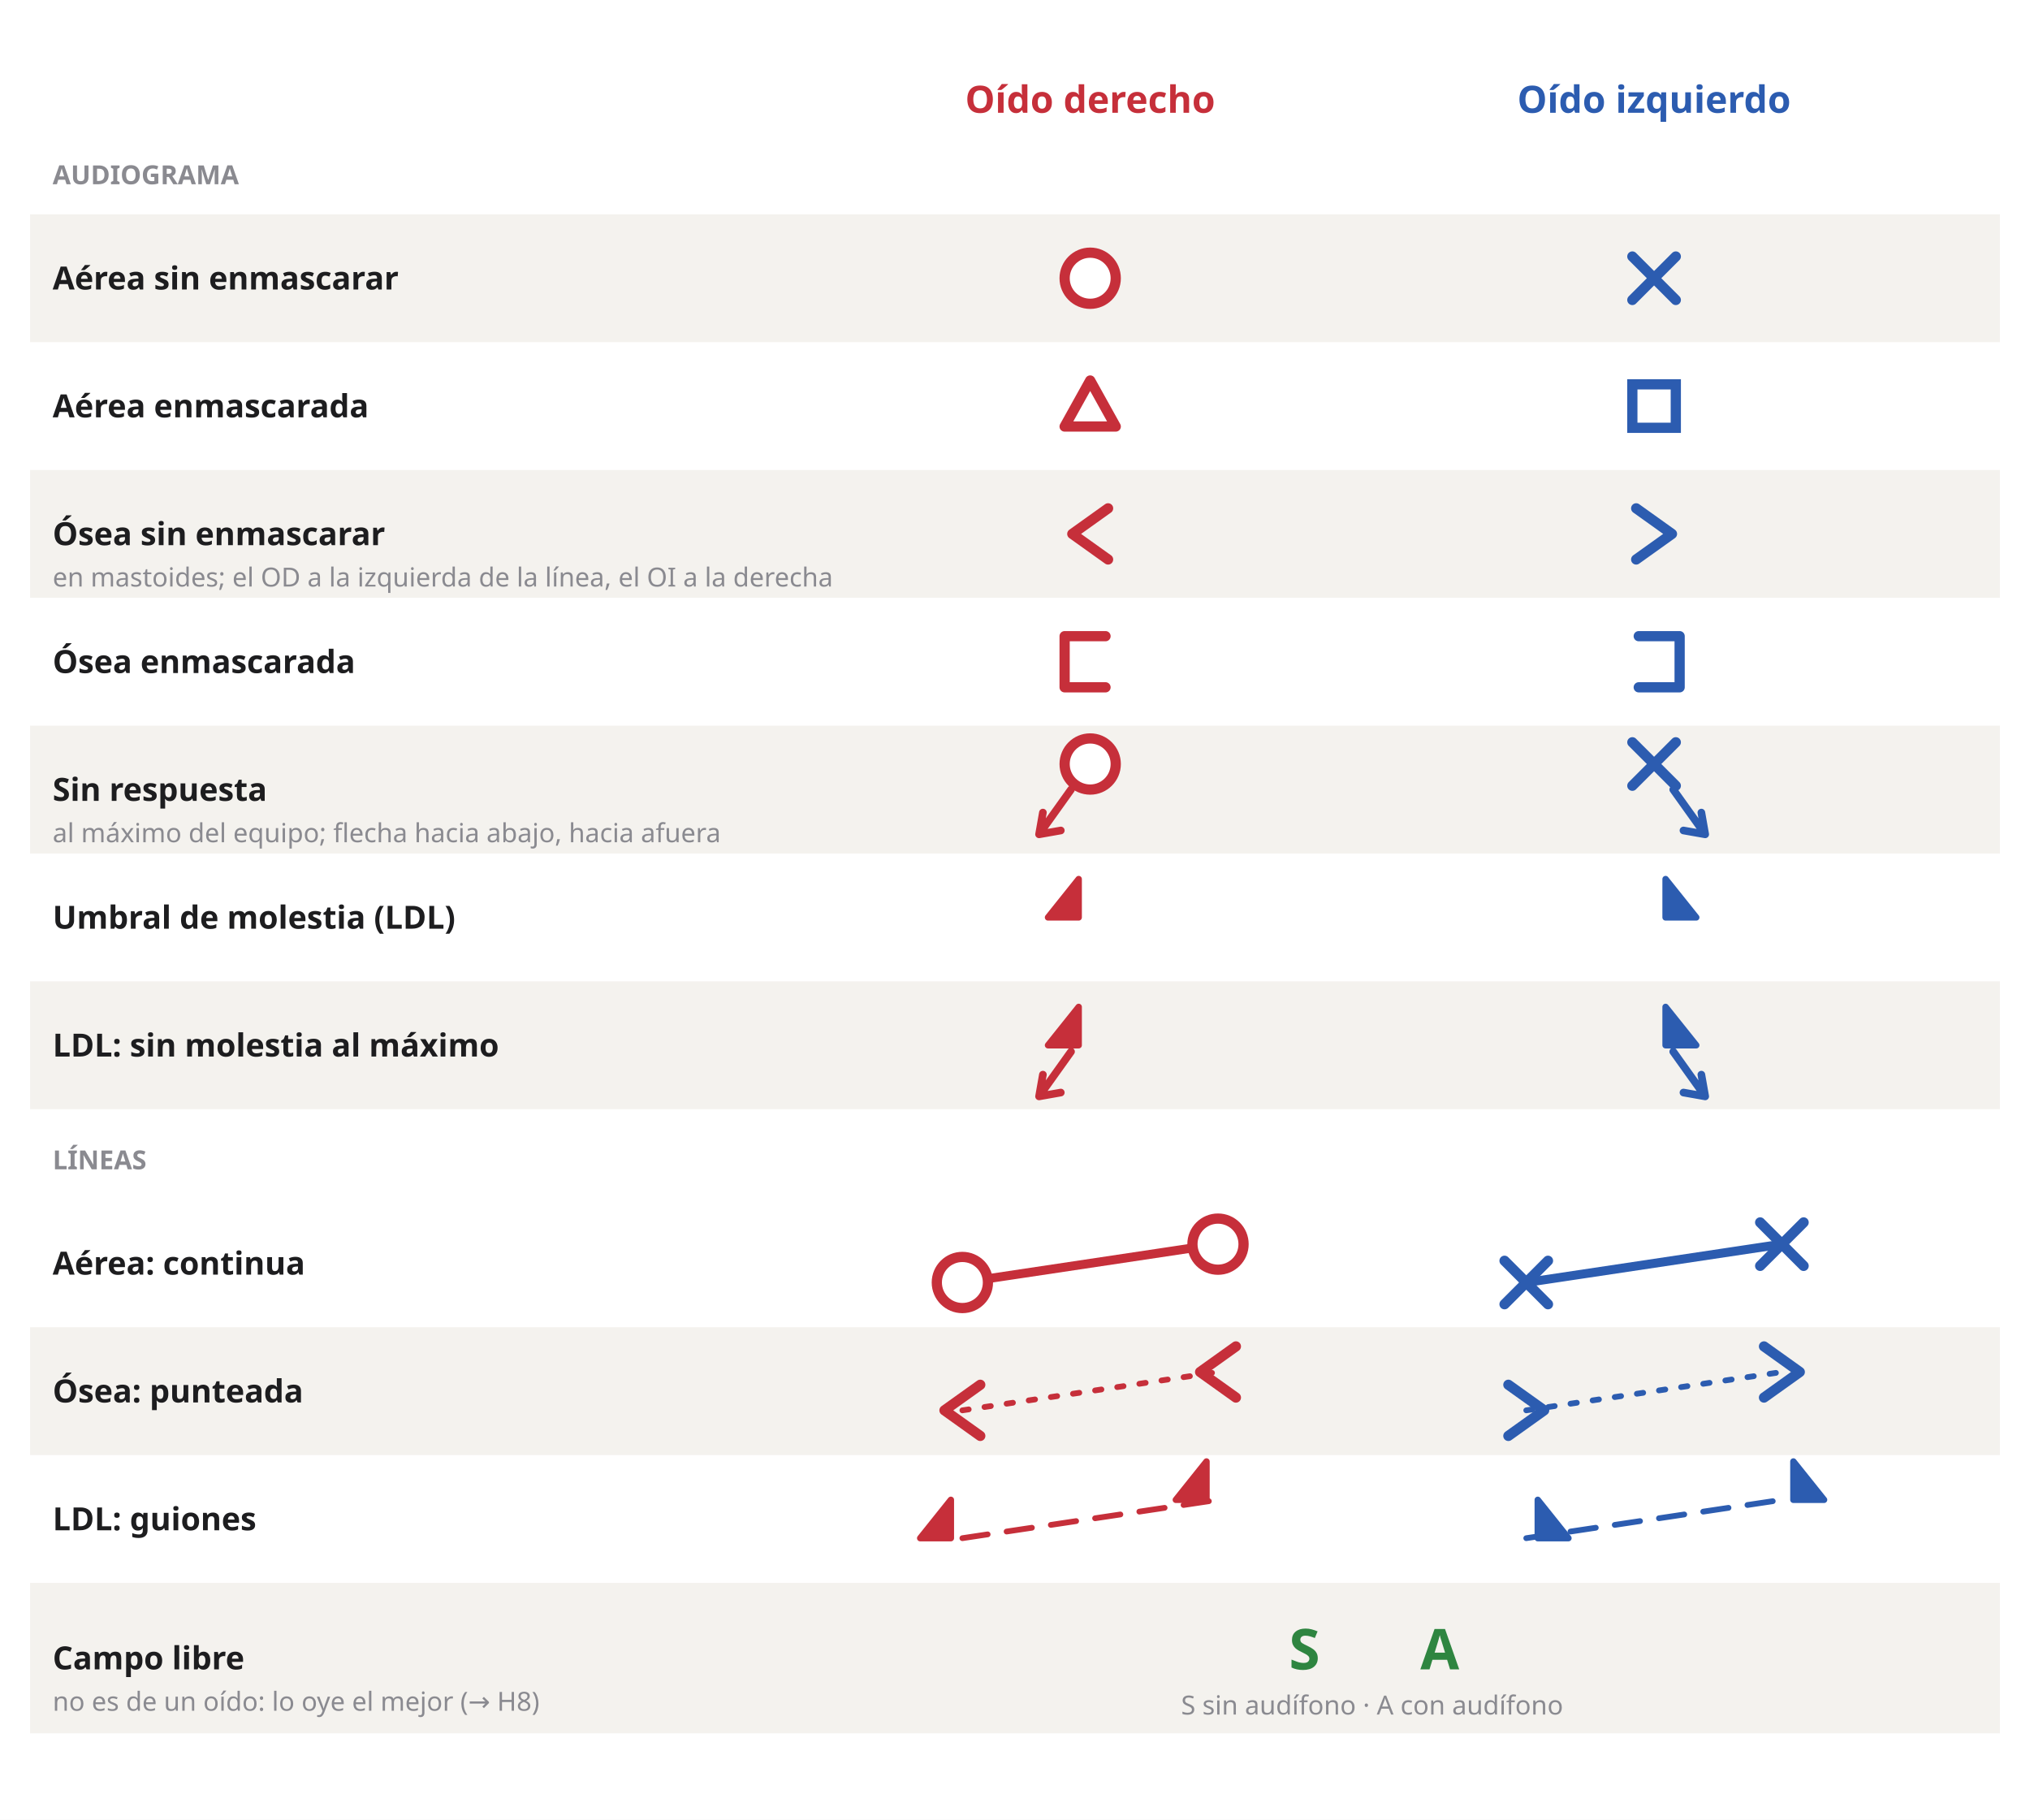
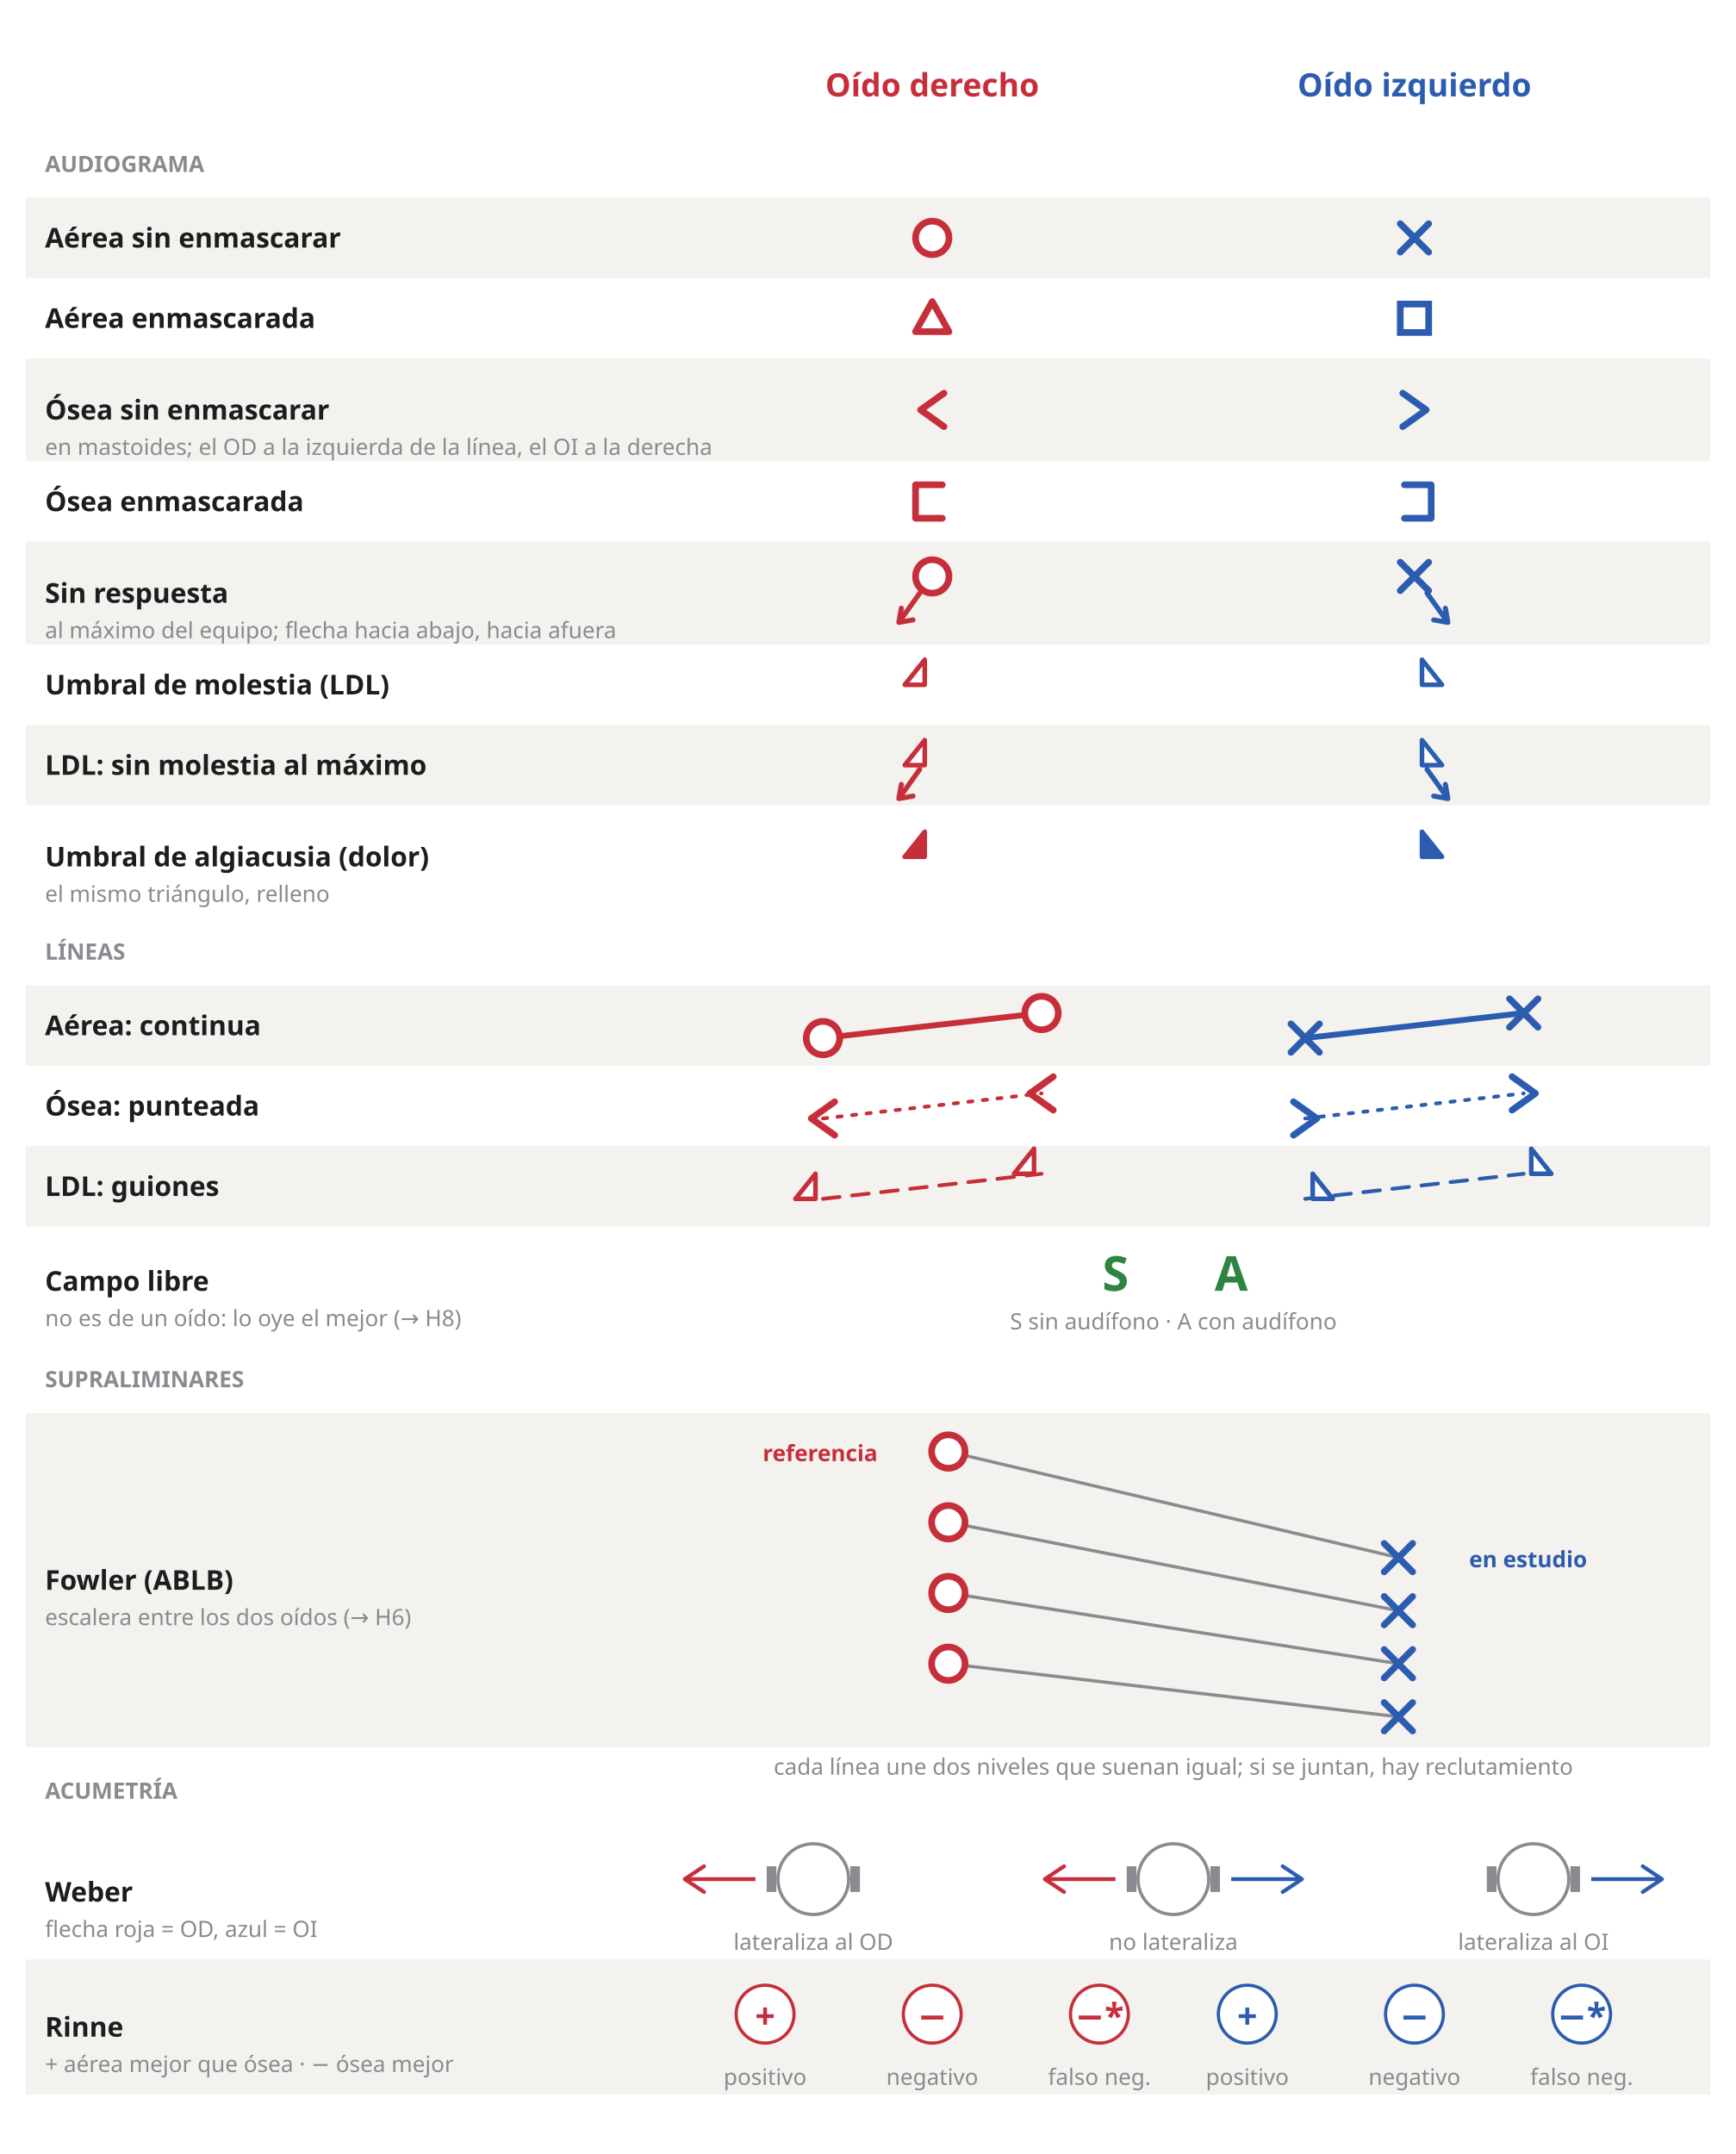
- <svg xmlns="http://www.w3.org/2000/svg" viewBox="0 0 540 484" width="540" height="484" font-family="'Plus Jakarta Sans', sans-serif">
+ <svg xmlns="http://www.w3.org/2000/svg" viewBox="0 0 540 670" width="540" height="670" font-family="'Plus Jakarta Sans', sans-serif">
  <rect width="100%" height="100%" fill="#ffffff" />
  <text x="290" y="30" font-size="10" fill="#c62f3a" text-anchor="middle" font-weight="700">Oído derecho</text>
  <text x="440" y="30" font-size="10" fill="#2c5cb0" text-anchor="middle" font-weight="700">Oído izquierdo</text>
-   <text x="14" y="49" font-size="7" fill="#8a8a90" text-anchor="start" font-weight="700">AUDIOGRAMA</text>
-   <rect x="8" y="57" width="524" height="34" fill="#f4f2ee" stroke="none" stroke-width="0" />
+   <text x="14" y="53.5" font-size="7" fill="#8a8a90" text-anchor="start" font-weight="700">AUDIOGRAMA</text>
+   <rect x="8" y="61.5" width="524" height="25" fill="#f4f2ee" stroke="none" stroke-width="0" />
  <text x="14" y="77" font-size="8.5" fill="#1d1d1f" text-anchor="start" font-weight="600">Aérea sin enmascarar</text>
-   <g transform="translate(290.0 74.0) scale(1.7) translate(-290.0 -74.0)">
+   <g transform="translate(290.0 74.0) scale(1.3) translate(-290.0 -74.0)">
    <circle cx="290" cy="74" r="4" fill="#ffffff" stroke="#c62f3a" stroke-width="1.6" />
  </g>
-   <g transform="translate(440.0 74.0) scale(1.7) translate(-440.0 -74.0)">
+   <g transform="translate(440.0 74.0) scale(1.3) translate(-440.0 -74.0)">
    <path d="M436.60,70.60 L443.40,77.40 M436.60,77.40 L443.40,70.60" fill="none" stroke="#2c5cb0" stroke-width="1.6" stroke-linejoin="round" stroke-linecap="round" />
  </g>
-   <text x="14" y="111" font-size="8.5" fill="#1d1d1f" text-anchor="start" font-weight="600">Aérea enmascarada</text>
-   <g transform="translate(290.0 108.0) scale(1.7) translate(-290.0 -108.0)">
-     <path d="M290.00,104.00 L286.00,111.20 L294.00,111.20 Z" fill="#ffffff" stroke="#c62f3a" stroke-width="1.6" stroke-linejoin="round" stroke-linecap="round" />
+   <text x="14" y="102" font-size="8.5" fill="#1d1d1f" text-anchor="start" font-weight="600">Aérea enmascarada</text>
+   <g transform="translate(290.0 99.0) scale(1.3) translate(-290.0 -99.0)">
+     <path d="M290.00,95.00 L286.00,102.20 L294.00,102.20 Z" fill="#ffffff" stroke="#c62f3a" stroke-width="1.6" stroke-linejoin="round" stroke-linecap="round" />
  </g>
-   <g transform="translate(440.0 108.0) scale(1.7) translate(-440.0 -108.0)">
-     <rect x="436.6" y="104.6" width="6.8" height="6.8" fill="#ffffff" stroke="#2c5cb0" stroke-width="1.6" />
+   <g transform="translate(440.0 99.0) scale(1.3) translate(-440.0 -99.0)">
+     <rect x="436.6" y="95.6" width="6.8" height="6.8" fill="#ffffff" stroke="#2c5cb0" stroke-width="1.6" />
  </g>
-   <rect x="8" y="125" width="524" height="34" fill="#f4f2ee" stroke="none" stroke-width="0" />
-   <text x="14" y="145" font-size="8.5" fill="#1d1d1f" text-anchor="start" font-weight="600">Ósea sin enmascarar</text>
-   <text x="14" y="156" font-size="7" fill="#8a8a90" text-anchor="start" font-weight="400">en mastoides; el OD a la izquierda de la línea, el OI a la derecha</text>
-   <g transform="translate(290.0 142.0) scale(1.7) translate(-290.0 -142.0)">
-     <path d="M292.80,138.00 L287.20,142.00 L292.80,146.00" fill="none" stroke="#c62f3a" stroke-width="1.6" stroke-linejoin="round" stroke-linecap="round" />
+   <rect x="8" y="111.5" width="524" height="32" fill="#f4f2ee" stroke="none" stroke-width="0" />
+   <text x="14" y="130.5" font-size="8.5" fill="#1d1d1f" text-anchor="start" font-weight="600">Ósea sin enmascarar</text>
+   <text x="14" y="141.5" font-size="7" fill="#8a8a90" text-anchor="start" font-weight="400">en mastoides; el OD a la izquierda de la línea, el OI a la derecha</text>
+   <g transform="translate(290.0 127.5) scale(1.3) translate(-290.0 -127.5)">
+     <path d="M292.80,123.50 L287.20,127.50 L292.80,131.50" fill="none" stroke="#c62f3a" stroke-width="1.6" stroke-linejoin="round" stroke-linecap="round" />
  </g>
-   <g transform="translate(440.0 142.0) scale(1.7) translate(-440.0 -142.0)">
-     <path d="M437.20,138.00 L442.80,142.00 L437.20,146.00" fill="none" stroke="#2c5cb0" stroke-width="1.6" stroke-linejoin="round" stroke-linecap="round" />
+   <g transform="translate(440.0 127.5) scale(1.3) translate(-440.0 -127.5)">
+     <path d="M437.20,123.50 L442.80,127.50 L437.20,131.50" fill="none" stroke="#2c5cb0" stroke-width="1.6" stroke-linejoin="round" stroke-linecap="round" />
  </g>
-   <text x="14" y="179" font-size="8.5" fill="#1d1d1f" text-anchor="start" font-weight="600">Ósea enmascarada</text>
-   <g transform="translate(290.0 176.0) scale(1.7) translate(-290.0 -176.0)">
-     <path d="M292.40,172.00 L286.00,172.00 L286.00,180.00 L292.40,180.00" fill="none" stroke="#c62f3a" stroke-width="1.6" stroke-linejoin="round" stroke-linecap="round" />
+   <text x="14" y="159" font-size="8.5" fill="#1d1d1f" text-anchor="start" font-weight="600">Ósea enmascarada</text>
+   <g transform="translate(290.0 156.0) scale(1.3) translate(-290.0 -156.0)">
+     <path d="M292.40,152.00 L286.00,152.00 L286.00,160.00 L292.40,160.00" fill="none" stroke="#c62f3a" stroke-width="1.6" stroke-linejoin="round" stroke-linecap="round" />
  </g>
-   <g transform="translate(440.0 176.0) scale(1.7) translate(-440.0 -176.0)">
-     <path d="M437.60,172.00 L444.00,172.00 L444.00,180.00 L437.60,180.00" fill="none" stroke="#2c5cb0" stroke-width="1.6" stroke-linejoin="round" stroke-linecap="round" />
+   <g transform="translate(440.0 156.0) scale(1.3) translate(-440.0 -156.0)">
+     <path d="M437.60,152.00 L444.00,152.00 L444.00,160.00 L437.60,160.00" fill="none" stroke="#2c5cb0" stroke-width="1.6" stroke-linejoin="round" stroke-linecap="round" />
  </g>
-   <rect x="8" y="193" width="524" height="34" fill="#f4f2ee" stroke="none" stroke-width="0" />
-   <text x="14" y="213" font-size="8.5" fill="#1d1d1f" text-anchor="start" font-weight="600">Sin respuesta</text>
-   <text x="14" y="224" font-size="7" fill="#8a8a90" text-anchor="start" font-weight="400">al máximo del equipo; flecha hacia abajo, hacia afuera</text>
-   <g transform="translate(290.0 210.0) scale(1.7) translate(-290.0 -210.0)">
-     <circle cx="290" cy="206" r="4" fill="#ffffff" stroke="#c62f3a" stroke-width="1.6" />
-     <path d="M287.00,210.00 L282.00,217.00 M282.00,217.00 L285.40,216.40 M282.00,217.00 L282.60,213.60" fill="none" stroke="#c62f3a" stroke-width="1.2" stroke-linejoin="round" stroke-linecap="round" />
+   <rect x="8" y="168.5" width="524" height="32" fill="#f4f2ee" stroke="none" stroke-width="0" />
+   <text x="14" y="187.5" font-size="8.5" fill="#1d1d1f" text-anchor="start" font-weight="600">Sin respuesta</text>
+   <text x="14" y="198.5" font-size="7" fill="#8a8a90" text-anchor="start" font-weight="400">al máximo del equipo; flecha hacia abajo, hacia afuera</text>
+   <g transform="translate(290.0 184.5) scale(1.3) translate(-290.0 -184.5)">
+     <circle cx="290" cy="180.5" r="4" fill="#ffffff" stroke="#c62f3a" stroke-width="1.6" />
+     <path d="M287.00,184.50 L282.00,191.50 M282.00,191.50 L285.40,190.90 M282.00,191.50 L282.60,188.10" fill="none" stroke="#c62f3a" stroke-width="1.2" stroke-linejoin="round" stroke-linecap="round" />
  </g>
-   <g transform="translate(440.0 210.0) scale(1.7) translate(-440.0 -210.0)">
-     <path d="M436.60,202.60 L443.40,209.40 M436.60,209.40 L443.40,202.60" fill="none" stroke="#2c5cb0" stroke-width="1.6" stroke-linejoin="round" stroke-linecap="round" />
-     <path d="M443.00,210.00 L448.00,217.00 M448.00,217.00 L444.60,216.40 M448.00,217.00 L447.40,213.60" fill="none" stroke="#2c5cb0" stroke-width="1.2" stroke-linejoin="round" stroke-linecap="round" />
+   <g transform="translate(440.0 184.5) scale(1.3) translate(-440.0 -184.5)">
+     <path d="M436.60,177.10 L443.40,183.90 M436.60,183.90 L443.40,177.10" fill="none" stroke="#2c5cb0" stroke-width="1.6" stroke-linejoin="round" stroke-linecap="round" />
+     <path d="M443.00,184.50 L448.00,191.50 M448.00,191.50 L444.60,190.90 M448.00,191.50 L447.40,188.10" fill="none" stroke="#2c5cb0" stroke-width="1.2" stroke-linejoin="round" stroke-linecap="round" />
  </g>
-   <text x="14" y="247" font-size="8.5" fill="#1d1d1f" text-anchor="start" font-weight="600">Umbral de molestia (LDL)</text>
-   <g transform="translate(290.0 244.0) scale(1.7) translate(-290.0 -244.0)">
-     <path d="M288.20,238.00 L288.20,244.00 L283.40,244.00 Z" fill="#c62f3a" stroke="#c62f3a" stroke-width="1" stroke-linejoin="round" stroke-linecap="round" />
+   <text x="14" y="216" font-size="8.5" fill="#1d1d1f" text-anchor="start" font-weight="600">Umbral de molestia (LDL)</text>
+   <g transform="translate(290.0 213.0) scale(1.3) translate(-290.0 -213.0)">
+     <path d="M288.20,207.00 L288.20,213.00 L283.40,213.00 Z" fill="#ffffff" stroke="#c62f3a" stroke-width="1.1" stroke-linejoin="round" stroke-linecap="round" />
  </g>
-   <g transform="translate(440.0 244.0) scale(1.7) translate(-440.0 -244.0)">
-     <path d="M441.80,238.00 L441.80,244.00 L446.60,244.00 Z" fill="#2c5cb0" stroke="#2c5cb0" stroke-width="1" stroke-linejoin="round" stroke-linecap="round" />
+   <g transform="translate(440.0 213.0) scale(1.3) translate(-440.0 -213.0)">
+     <path d="M441.80,207.00 L441.80,213.00 L446.60,213.00 Z" fill="#ffffff" stroke="#2c5cb0" stroke-width="1.1" stroke-linejoin="round" stroke-linecap="round" />
  </g>
-   <rect x="8" y="261" width="524" height="34" fill="#f4f2ee" stroke="none" stroke-width="0" />
-   <text x="14" y="281" font-size="8.5" fill="#1d1d1f" text-anchor="start" font-weight="600">LDL: sin molestia al máximo</text>
-   <g transform="translate(290.0 278.0) scale(1.7) translate(-290.0 -278.0)">
-     <path d="M288.20,272.00 L288.20,278.00 L283.40,278.00 Z" fill="#c62f3a" stroke="#c62f3a" stroke-width="1" stroke-linejoin="round" stroke-linecap="round" />
-     <path d="M287.00,279.00 L282.00,286.00 M282.00,286.00 L285.40,285.40 M282.00,286.00 L282.60,282.60" fill="none" stroke="#c62f3a" stroke-width="1.2" stroke-linejoin="round" stroke-linecap="round" />
+   <rect x="8" y="225.5" width="524" height="25" fill="#f4f2ee" stroke="none" stroke-width="0" />
+   <text x="14" y="241" font-size="8.5" fill="#1d1d1f" text-anchor="start" font-weight="600">LDL: sin molestia al máximo</text>
+   <g transform="translate(290.0 238.0) scale(1.3) translate(-290.0 -238.0)">
+     <path d="M288.20,232.00 L288.20,238.00 L283.40,238.00 Z" fill="#ffffff" stroke="#c62f3a" stroke-width="1.1" stroke-linejoin="round" stroke-linecap="round" />
+     <path d="M287.00,239.00 L282.00,246.00 M282.00,246.00 L285.40,245.40 M282.00,246.00 L282.60,242.60" fill="none" stroke="#c62f3a" stroke-width="1.2" stroke-linejoin="round" stroke-linecap="round" />
  </g>
-   <g transform="translate(440.0 278.0) scale(1.7) translate(-440.0 -278.0)">
-     <path d="M441.80,272.00 L441.80,278.00 L446.60,278.00 Z" fill="#2c5cb0" stroke="#2c5cb0" stroke-width="1" stroke-linejoin="round" stroke-linecap="round" />
-     <path d="M443.00,279.00 L448.00,286.00 M448.00,286.00 L444.60,285.40 M448.00,286.00 L447.40,282.60" fill="none" stroke="#2c5cb0" stroke-width="1.2" stroke-linejoin="round" stroke-linecap="round" />
+   <g transform="translate(440.0 238.0) scale(1.3) translate(-440.0 -238.0)">
+     <path d="M441.80,232.00 L441.80,238.00 L446.60,238.00 Z" fill="#ffffff" stroke="#2c5cb0" stroke-width="1.1" stroke-linejoin="round" stroke-linecap="round" />
+     <path d="M443.00,239.00 L448.00,246.00 M448.00,246.00 L444.60,245.40 M448.00,246.00 L447.40,242.60" fill="none" stroke="#2c5cb0" stroke-width="1.2" stroke-linejoin="round" stroke-linecap="round" />
  </g>
-   <text x="14" y="311" font-size="7" fill="#8a8a90" text-anchor="start" font-weight="700">LÍNEAS</text>
-   <text x="14" y="339" font-size="8.5" fill="#1d1d1f" text-anchor="start" font-weight="600">Aérea: continua</text>
-   <g transform="translate(290.0 336.0) scale(1.7) translate(-290.0 -336.0)">
-     <path d="M270,339 L310,333" fill="none" stroke="#c62f3a" stroke-width="1.4" stroke-opacity="1.0" stroke-linejoin="round" stroke-linecap="round" />
-     <circle cx="270" cy="339" r="4" fill="#ffffff" stroke="#c62f3a" stroke-width="1.6" />
-     <circle cx="310" cy="333" r="4" fill="#ffffff" stroke="#c62f3a" stroke-width="1.6" />
+   <text x="14" y="269.5" font-size="8.5" fill="#1d1d1f" text-anchor="start" font-weight="600">Umbral de algiacusia (dolor)</text>
+   <text x="14" y="280.5" font-size="7" fill="#8a8a90" text-anchor="start" font-weight="400">el mismo triángulo, relleno</text>
+   <g transform="translate(290.0 266.5) scale(1.3) translate(-290.0 -266.5)">
+     <path d="M288.20,260.50 L288.20,266.50 L283.40,266.50 Z" fill="#c62f3a" stroke="#c62f3a" stroke-width="1.1" stroke-linejoin="round" stroke-linecap="round" />
  </g>
-   <g transform="translate(440.0 336.0) scale(1.7) translate(-440.0 -336.0)">
-     <path d="M420,339 L460,333" fill="none" stroke="#2c5cb0" stroke-width="1.4" stroke-opacity="1.0" stroke-linejoin="round" stroke-linecap="round" />
-     <path d="M416.60,335.60 L423.40,342.40 M416.60,342.40 L423.40,335.60" fill="none" stroke="#2c5cb0" stroke-width="1.6" stroke-linejoin="round" stroke-linecap="round" />
-     <path d="M456.60,329.60 L463.40,336.40 M456.60,336.40 L463.40,329.60" fill="none" stroke="#2c5cb0" stroke-width="1.6" stroke-linejoin="round" stroke-linecap="round" />
+   <g transform="translate(440.0 266.5) scale(1.3) translate(-440.0 -266.5)">
+     <path d="M441.80,260.50 L441.80,266.50 L446.60,266.50 Z" fill="#2c5cb0" stroke="#2c5cb0" stroke-width="1.1" stroke-linejoin="round" stroke-linecap="round" />
  </g>
-   <rect x="8" y="353" width="524" height="34" fill="#f4f2ee" stroke="none" stroke-width="0" />
-   <text x="14" y="373" font-size="8.5" fill="#1d1d1f" text-anchor="start" font-weight="600">Ósea: punteada</text>
-   <g transform="translate(290.0 370.0) scale(1.7) translate(-290.0 -370.0)">
-     <path d="M270,373 L310,367" fill="none" stroke="#c62f3a" stroke-width="0.9" stroke-opacity="1.0" stroke-linejoin="round" stroke-linecap="round" stroke-dasharray="1 2.5" />
-     <path d="M272.80,369.00 L267.20,373.00 L272.80,377.00" fill="none" stroke="#c62f3a" stroke-width="1.6" stroke-linejoin="round" stroke-linecap="round" />
-     <path d="M312.80,363.00 L307.20,367.00 L312.80,371.00" fill="none" stroke="#c62f3a" stroke-width="1.6" stroke-linejoin="round" stroke-linecap="round" />
+   <text x="14" y="298.5" font-size="7" fill="#8a8a90" text-anchor="start" font-weight="700">LÍNEAS</text>
+   <rect x="8" y="306.5" width="524" height="25" fill="#f4f2ee" stroke="none" stroke-width="0" />
+   <text x="14" y="322" font-size="8.5" fill="#1d1d1f" text-anchor="start" font-weight="600">Aérea: continua</text>
+   <g transform="translate(290.0 319.0) scale(1.3) translate(-290.0 -319.0)">
+     <path d="M263.85,322 L316.15,316" fill="none" stroke="#c62f3a" stroke-width="1.4" stroke-opacity="1.0" stroke-linejoin="round" stroke-linecap="round" />
+     <circle cx="263.85" cy="322" r="4" fill="#ffffff" stroke="#c62f3a" stroke-width="1.6" />
+     <circle cx="316.15" cy="316" r="4" fill="#ffffff" stroke="#c62f3a" stroke-width="1.6" />
  </g>
-   <g transform="translate(440.0 370.0) scale(1.7) translate(-440.0 -370.0)">
-     <path d="M420,373 L460,367" fill="none" stroke="#2c5cb0" stroke-width="0.9" stroke-opacity="1.0" stroke-linejoin="round" stroke-linecap="round" stroke-dasharray="1 2.5" />
-     <path d="M417.20,369.00 L422.80,373.00 L417.20,377.00" fill="none" stroke="#2c5cb0" stroke-width="1.6" stroke-linejoin="round" stroke-linecap="round" />
-     <path d="M457.20,363.00 L462.80,367.00 L457.20,371.00" fill="none" stroke="#2c5cb0" stroke-width="1.6" stroke-linejoin="round" stroke-linecap="round" />
+   <g transform="translate(440.0 319.0) scale(1.3) translate(-440.0 -319.0)">
+     <path d="M413.85,322 L466.15,316" fill="none" stroke="#2c5cb0" stroke-width="1.4" stroke-opacity="1.0" stroke-linejoin="round" stroke-linecap="round" />
+     <path d="M410.45,318.60 L417.25,325.40 M410.45,325.40 L417.25,318.60" fill="none" stroke="#2c5cb0" stroke-width="1.6" stroke-linejoin="round" stroke-linecap="round" />
+     <path d="M462.75,312.60 L469.55,319.40 M462.75,319.40 L469.55,312.60" fill="none" stroke="#2c5cb0" stroke-width="1.6" stroke-linejoin="round" stroke-linecap="round" />
  </g>
-   <text x="14" y="407" font-size="8.5" fill="#1d1d1f" text-anchor="start" font-weight="600">LDL: guiones</text>
-   <g transform="translate(290.0 404.0) scale(1.7) translate(-290.0 -404.0)">
-     <path d="M270,407 L310,401" fill="none" stroke="#c62f3a" stroke-width="0.9" stroke-opacity="1.0" stroke-linejoin="round" stroke-linecap="round" stroke-dasharray="4 3" />
-     <path d="M268.20,401.00 L268.20,407.00 L263.40,407.00 Z" fill="#c62f3a" stroke="#c62f3a" stroke-width="1" stroke-linejoin="round" stroke-linecap="round" />
-     <path d="M308.20,395.00 L308.20,401.00 L303.40,401.00 Z" fill="#c62f3a" stroke="#c62f3a" stroke-width="1" stroke-linejoin="round" stroke-linecap="round" />
+   <text x="14" y="347" font-size="8.5" fill="#1d1d1f" text-anchor="start" font-weight="600">Ósea: punteada</text>
+   <g transform="translate(290.0 344.0) scale(1.3) translate(-290.0 -344.0)">
+     <path d="M263.85,347 L316.15,341" fill="none" stroke="#c62f3a" stroke-width="0.9" stroke-opacity="1.0" stroke-linejoin="round" stroke-linecap="round" stroke-dasharray="1 2.5" />
+     <path d="M266.65,343.00 L261.05,347.00 L266.65,351.00" fill="none" stroke="#c62f3a" stroke-width="1.6" stroke-linejoin="round" stroke-linecap="round" />
+     <path d="M318.95,337.00 L313.35,341.00 L318.95,345.00" fill="none" stroke="#c62f3a" stroke-width="1.6" stroke-linejoin="round" stroke-linecap="round" />
  </g>
-   <g transform="translate(440.0 404.0) scale(1.7) translate(-440.0 -404.0)">
-     <path d="M420,407 L460,401" fill="none" stroke="#2c5cb0" stroke-width="0.9" stroke-opacity="1.0" stroke-linejoin="round" stroke-linecap="round" stroke-dasharray="4 3" />
-     <path d="M421.80,401.00 L421.80,407.00 L426.60,407.00 Z" fill="#2c5cb0" stroke="#2c5cb0" stroke-width="1" stroke-linejoin="round" stroke-linecap="round" />
-     <path d="M461.80,395.00 L461.80,401.00 L466.60,401.00 Z" fill="#2c5cb0" stroke="#2c5cb0" stroke-width="1" stroke-linejoin="round" stroke-linecap="round" />
+   <g transform="translate(440.0 344.0) scale(1.3) translate(-440.0 -344.0)">
+     <path d="M413.85,347 L466.15,341" fill="none" stroke="#2c5cb0" stroke-width="0.9" stroke-opacity="1.0" stroke-linejoin="round" stroke-linecap="round" stroke-dasharray="1 2.5" />
+     <path d="M411.05,343.00 L416.65,347.00 L411.05,351.00" fill="none" stroke="#2c5cb0" stroke-width="1.6" stroke-linejoin="round" stroke-linecap="round" />
+     <path d="M463.35,337.00 L468.95,341.00 L463.35,345.00" fill="none" stroke="#2c5cb0" stroke-width="1.6" stroke-linejoin="round" stroke-linecap="round" />
  </g>
-   <rect x="8" y="421" width="524" height="40" fill="#f4f2ee" stroke="none" stroke-width="0" />
-   <text x="14" y="444" font-size="8.5" fill="#1d1d1f" text-anchor="start" font-weight="600">Campo libre</text>
-   <text x="14" y="455" font-size="7" fill="#8a8a90" text-anchor="start" font-weight="400">no es de un oído: lo oye el mejor (→ H8)</text>
-   <text x="347" y="444" font-size="15" fill="#2e8540" text-anchor="middle" font-weight="700">S</text>
-   <text x="383" y="444" font-size="15" fill="#2e8540" text-anchor="middle" font-weight="700">A</text>
-   <text x="365" y="456" font-size="7" fill="#8a8a90" text-anchor="middle" font-weight="400">S sin audífono · A con audífono</text>
+   <rect x="8" y="356.5" width="524" height="25" fill="#f4f2ee" stroke="none" stroke-width="0" />
+   <text x="14" y="372" font-size="8.5" fill="#1d1d1f" text-anchor="start" font-weight="600">LDL: guiones</text>
+   <g transform="translate(290.0 369.0) scale(1.3) translate(-290.0 -369.0)">
+     <path d="M263.85,372 L316.15,366" fill="none" stroke="#c62f3a" stroke-width="0.9" stroke-opacity="1.0" stroke-linejoin="round" stroke-linecap="round" stroke-dasharray="4 3" />
+     <path d="M262.05,366.00 L262.05,372.00 L257.25,372.00 Z" fill="#ffffff" stroke="#c62f3a" stroke-width="1.1" stroke-linejoin="round" stroke-linecap="round" />
+     <path d="M314.35,360.00 L314.35,366.00 L309.55,366.00 Z" fill="#ffffff" stroke="#c62f3a" stroke-width="1.1" stroke-linejoin="round" stroke-linecap="round" />
+   </g>
+   <g transform="translate(440.0 369.0) scale(1.3) translate(-440.0 -369.0)">
+     <path d="M413.85,372 L466.15,366" fill="none" stroke="#2c5cb0" stroke-width="0.9" stroke-opacity="1.0" stroke-linejoin="round" stroke-linecap="round" stroke-dasharray="4 3" />
+     <path d="M415.65,366.00 L415.65,372.00 L420.45,372.00 Z" fill="#ffffff" stroke="#2c5cb0" stroke-width="1.1" stroke-linejoin="round" stroke-linecap="round" />
+     <path d="M467.95,360.00 L467.95,366.00 L472.75,366.00 Z" fill="#ffffff" stroke="#2c5cb0" stroke-width="1.1" stroke-linejoin="round" stroke-linecap="round" />
+   </g>
+   <text x="14" y="401.5" font-size="8.5" fill="#1d1d1f" text-anchor="start" font-weight="600">Campo libre</text>
+   <text x="14" y="412.5" font-size="7" fill="#8a8a90" text-anchor="start" font-weight="400">no es de un oído: lo oye el mejor (→ H8)</text>
+   <text x="347" y="401.5" font-size="15" fill="#2e8540" text-anchor="middle" font-weight="700">S</text>
+   <text x="383" y="401.5" font-size="15" fill="#2e8540" text-anchor="middle" font-weight="700">A</text>
+   <text x="365" y="413.5" font-size="7" fill="#8a8a90" text-anchor="middle" font-weight="400">S sin audífono · A con audífono</text>
+   <text x="14" y="431.5" font-size="7" fill="#8a8a90" text-anchor="start" font-weight="700">SUPRALIMINARES</text>
+   <rect x="8" y="439.5" width="524" height="104" fill="#f4f2ee" stroke="none" stroke-width="0" />
+   <text x="14" y="494.5" font-size="8.5" fill="#1d1d1f" text-anchor="start" font-weight="600">Fowler (ABLB)</text>
+   <text x="14" y="505.5" font-size="7" fill="#8a8a90" text-anchor="start" font-weight="400">escalera entre los dos oídos (→ H6)</text>
+   <text x="273" y="454.5" font-size="7" fill="#c62f3a" text-anchor="end" font-weight="600">referencia</text>
+   <text x="457" y="487.5" font-size="7" fill="#2c5cb0" text-anchor="start" font-weight="600">en estudio</text>
+   <line x1="295" y1="451.5" x2="435" y2="484.5" stroke="#8a8a90" stroke-width="1" />
+   <g transform="translate(295.0 451.5) scale(1.3) translate(-295.0 -451.5)">
+     <circle cx="295" cy="451.5" r="4" fill="#ffffff" stroke="#c62f3a" stroke-width="1.6" />
+   </g>
+   <g transform="translate(435.0 484.5) scale(1.3) translate(-435.0 -484.5)">
+     <path d="M431.60,481.10 L438.40,487.90 M431.60,487.90 L438.40,481.10" fill="none" stroke="#2c5cb0" stroke-width="1.6" stroke-linejoin="round" stroke-linecap="round" />
+   </g>
+   <line x1="295" y1="473.5" x2="435" y2="501" stroke="#8a8a90" stroke-width="1" />
+   <g transform="translate(295.0 473.5) scale(1.3) translate(-295.0 -473.5)">
+     <circle cx="295" cy="473.5" r="4" fill="#ffffff" stroke="#c62f3a" stroke-width="1.6" />
+   </g>
+   <g transform="translate(435.0 501.0) scale(1.3) translate(-435.0 -501.0)">
+     <path d="M431.60,497.60 L438.40,504.40 M431.60,504.40 L438.40,497.60" fill="none" stroke="#2c5cb0" stroke-width="1.6" stroke-linejoin="round" stroke-linecap="round" />
+   </g>
+   <line x1="295" y1="495.5" x2="435" y2="517.5" stroke="#8a8a90" stroke-width="1" />
+   <g transform="translate(295.0 495.5) scale(1.3) translate(-295.0 -495.5)">
+     <circle cx="295" cy="495.5" r="4" fill="#ffffff" stroke="#c62f3a" stroke-width="1.6" />
+   </g>
+   <g transform="translate(435.0 517.5) scale(1.3) translate(-435.0 -517.5)">
+     <path d="M431.60,514.10 L438.40,520.90 M431.60,520.90 L438.40,514.10" fill="none" stroke="#2c5cb0" stroke-width="1.6" stroke-linejoin="round" stroke-linecap="round" />
+   </g>
+   <line x1="295" y1="517.5" x2="435" y2="534" stroke="#8a8a90" stroke-width="1" />
+   <g transform="translate(295.0 517.5) scale(1.3) translate(-295.0 -517.5)">
+     <circle cx="295" cy="517.5" r="4" fill="#ffffff" stroke="#c62f3a" stroke-width="1.6" />
+   </g>
+   <g transform="translate(435.0 534.0) scale(1.3) translate(-435.0 -534.0)">
+     <path d="M431.60,530.60 L438.40,537.40 M431.60,537.40 L438.40,530.60" fill="none" stroke="#2c5cb0" stroke-width="1.6" stroke-linejoin="round" stroke-linecap="round" />
+   </g>
+   <text x="365" y="552" font-size="7" fill="#8a8a90" text-anchor="middle" font-weight="400">cada línea une dos niveles que suenan igual; si se juntan, hay reclutamiento</text>
+   <text x="14" y="559.5" font-size="7" fill="#8a8a90" text-anchor="start" font-weight="700">ACUMETRÍA</text>
+   <text x="14" y="591.5" font-size="8.5" fill="#1d1d1f" text-anchor="start" font-weight="600">Weber</text>
+   <text x="14" y="602.5" font-size="7" fill="#8a8a90" text-anchor="start" font-weight="400">flecha roja = OD, azul = OI</text>
+   <circle cx="253" cy="584.5" r="11" fill="#ffffff" stroke="#8a8a90" stroke-width="1" />
+   <rect x="238.5" y="580.5" width="3" height="8" fill="#8a8a90" stroke="none" stroke-width="0" />
+   <rect x="264.5" y="580.5" width="3" height="8" fill="#8a8a90" stroke="none" stroke-width="0" />
+   <line x1="235" y1="584.5" x2="213" y2="584.5" stroke="#c62f3a" stroke-width="1.2" />
+   <path d="M219.0,580.5 L213.0,584.5 L219.0,588.5" fill="none" stroke="#c62f3a" stroke-width="1.2" stroke-linejoin="round" stroke-linecap="round" />
+   <text x="253" y="606.5" font-size="7" fill="#8a8a90" text-anchor="middle" font-weight="400">lateraliza al OD</text>
+   <circle cx="365" cy="584.5" r="11" fill="#ffffff" stroke="#8a8a90" stroke-width="1" />
+   <rect x="350.5" y="580.5" width="3" height="8" fill="#8a8a90" stroke="none" stroke-width="0" />
+   <rect x="376.5" y="580.5" width="3" height="8" fill="#8a8a90" stroke="none" stroke-width="0" />
+   <line x1="347" y1="584.5" x2="325" y2="584.5" stroke="#c62f3a" stroke-width="1.2" />
+   <path d="M331.0,580.5 L325.0,584.5 L331.0,588.5" fill="none" stroke="#c62f3a" stroke-width="1.2" stroke-linejoin="round" stroke-linecap="round" />
+   <line x1="383" y1="584.5" x2="405" y2="584.5" stroke="#2c5cb0" stroke-width="1.2" />
+   <path d="M399.0,580.5 L405.0,584.5 L399.0,588.5" fill="none" stroke="#2c5cb0" stroke-width="1.2" stroke-linejoin="round" stroke-linecap="round" />
+   <text x="365" y="606.5" font-size="7" fill="#8a8a90" text-anchor="middle" font-weight="400">no lateraliza</text>
+   <circle cx="477" cy="584.5" r="11" fill="#ffffff" stroke="#8a8a90" stroke-width="1" />
+   <rect x="462.5" y="580.5" width="3" height="8" fill="#8a8a90" stroke="none" stroke-width="0" />
+   <rect x="488.5" y="580.5" width="3" height="8" fill="#8a8a90" stroke="none" stroke-width="0" />
+   <line x1="495" y1="584.5" x2="517" y2="584.5" stroke="#2c5cb0" stroke-width="1.2" />
+   <path d="M511.0,580.5 L517.0,584.5 L511.0,588.5" fill="none" stroke="#2c5cb0" stroke-width="1.2" stroke-linejoin="round" stroke-linecap="round" />
+   <text x="477" y="606.5" font-size="7" fill="#8a8a90" text-anchor="middle" font-weight="400">lateraliza al OI</text>
+   <rect x="8" y="609.5" width="524" height="42" fill="#f4f2ee" stroke="none" stroke-width="0" />
+   <text x="14" y="633.5" font-size="8.5" fill="#1d1d1f" text-anchor="start" font-weight="600">Rinne</text>
+   <text x="14" y="644.5" font-size="7" fill="#8a8a90" text-anchor="start" font-weight="400">+ aérea mejor que ósea · − ósea mejor</text>
+   <circle cx="238" cy="626.5" r="9" fill="#ffffff" stroke="#c62f3a" stroke-width="1.0" />
+   <text x="238" y="631" font-size="11" fill="#c62f3a" text-anchor="middle" font-weight="700">+</text>
+   <text x="238" y="648.5" font-size="7" fill="#8a8a90" text-anchor="middle" font-weight="400">positivo</text>
+   <circle cx="290" cy="626.5" r="9" fill="#ffffff" stroke="#c62f3a" stroke-width="1.0" />
+   <text x="290" y="631" font-size="11" fill="#c62f3a" text-anchor="middle" font-weight="700">−</text>
+   <text x="290" y="648.5" font-size="7" fill="#8a8a90" text-anchor="middle" font-weight="400">negativo</text>
+   <circle cx="342" cy="626.5" r="9" fill="#ffffff" stroke="#c62f3a" stroke-width="1.0" />
+   <text x="342" y="631" font-size="11" fill="#c62f3a" text-anchor="middle" font-weight="700">−*</text>
+   <text x="342" y="648.5" font-size="7" fill="#8a8a90" text-anchor="middle" font-weight="400">falso neg.</text>
+   <circle cx="388" cy="626.5" r="9" fill="#ffffff" stroke="#2c5cb0" stroke-width="1.0" />
+   <text x="388" y="631" font-size="11" fill="#2c5cb0" text-anchor="middle" font-weight="700">+</text>
+   <text x="388" y="648.5" font-size="7" fill="#8a8a90" text-anchor="middle" font-weight="400">positivo</text>
+   <circle cx="440" cy="626.5" r="9" fill="#ffffff" stroke="#2c5cb0" stroke-width="1.0" />
+   <text x="440" y="631" font-size="11" fill="#2c5cb0" text-anchor="middle" font-weight="700">−</text>
+   <text x="440" y="648.5" font-size="7" fill="#8a8a90" text-anchor="middle" font-weight="400">negativo</text>
+   <circle cx="492" cy="626.5" r="9" fill="#ffffff" stroke="#2c5cb0" stroke-width="1.0" />
+   <text x="492" y="631" font-size="11" fill="#2c5cb0" text-anchor="middle" font-weight="700">−*</text>
+   <text x="492" y="648.5" font-size="7" fill="#8a8a90" text-anchor="middle" font-weight="400">falso neg.</text>
</svg>
